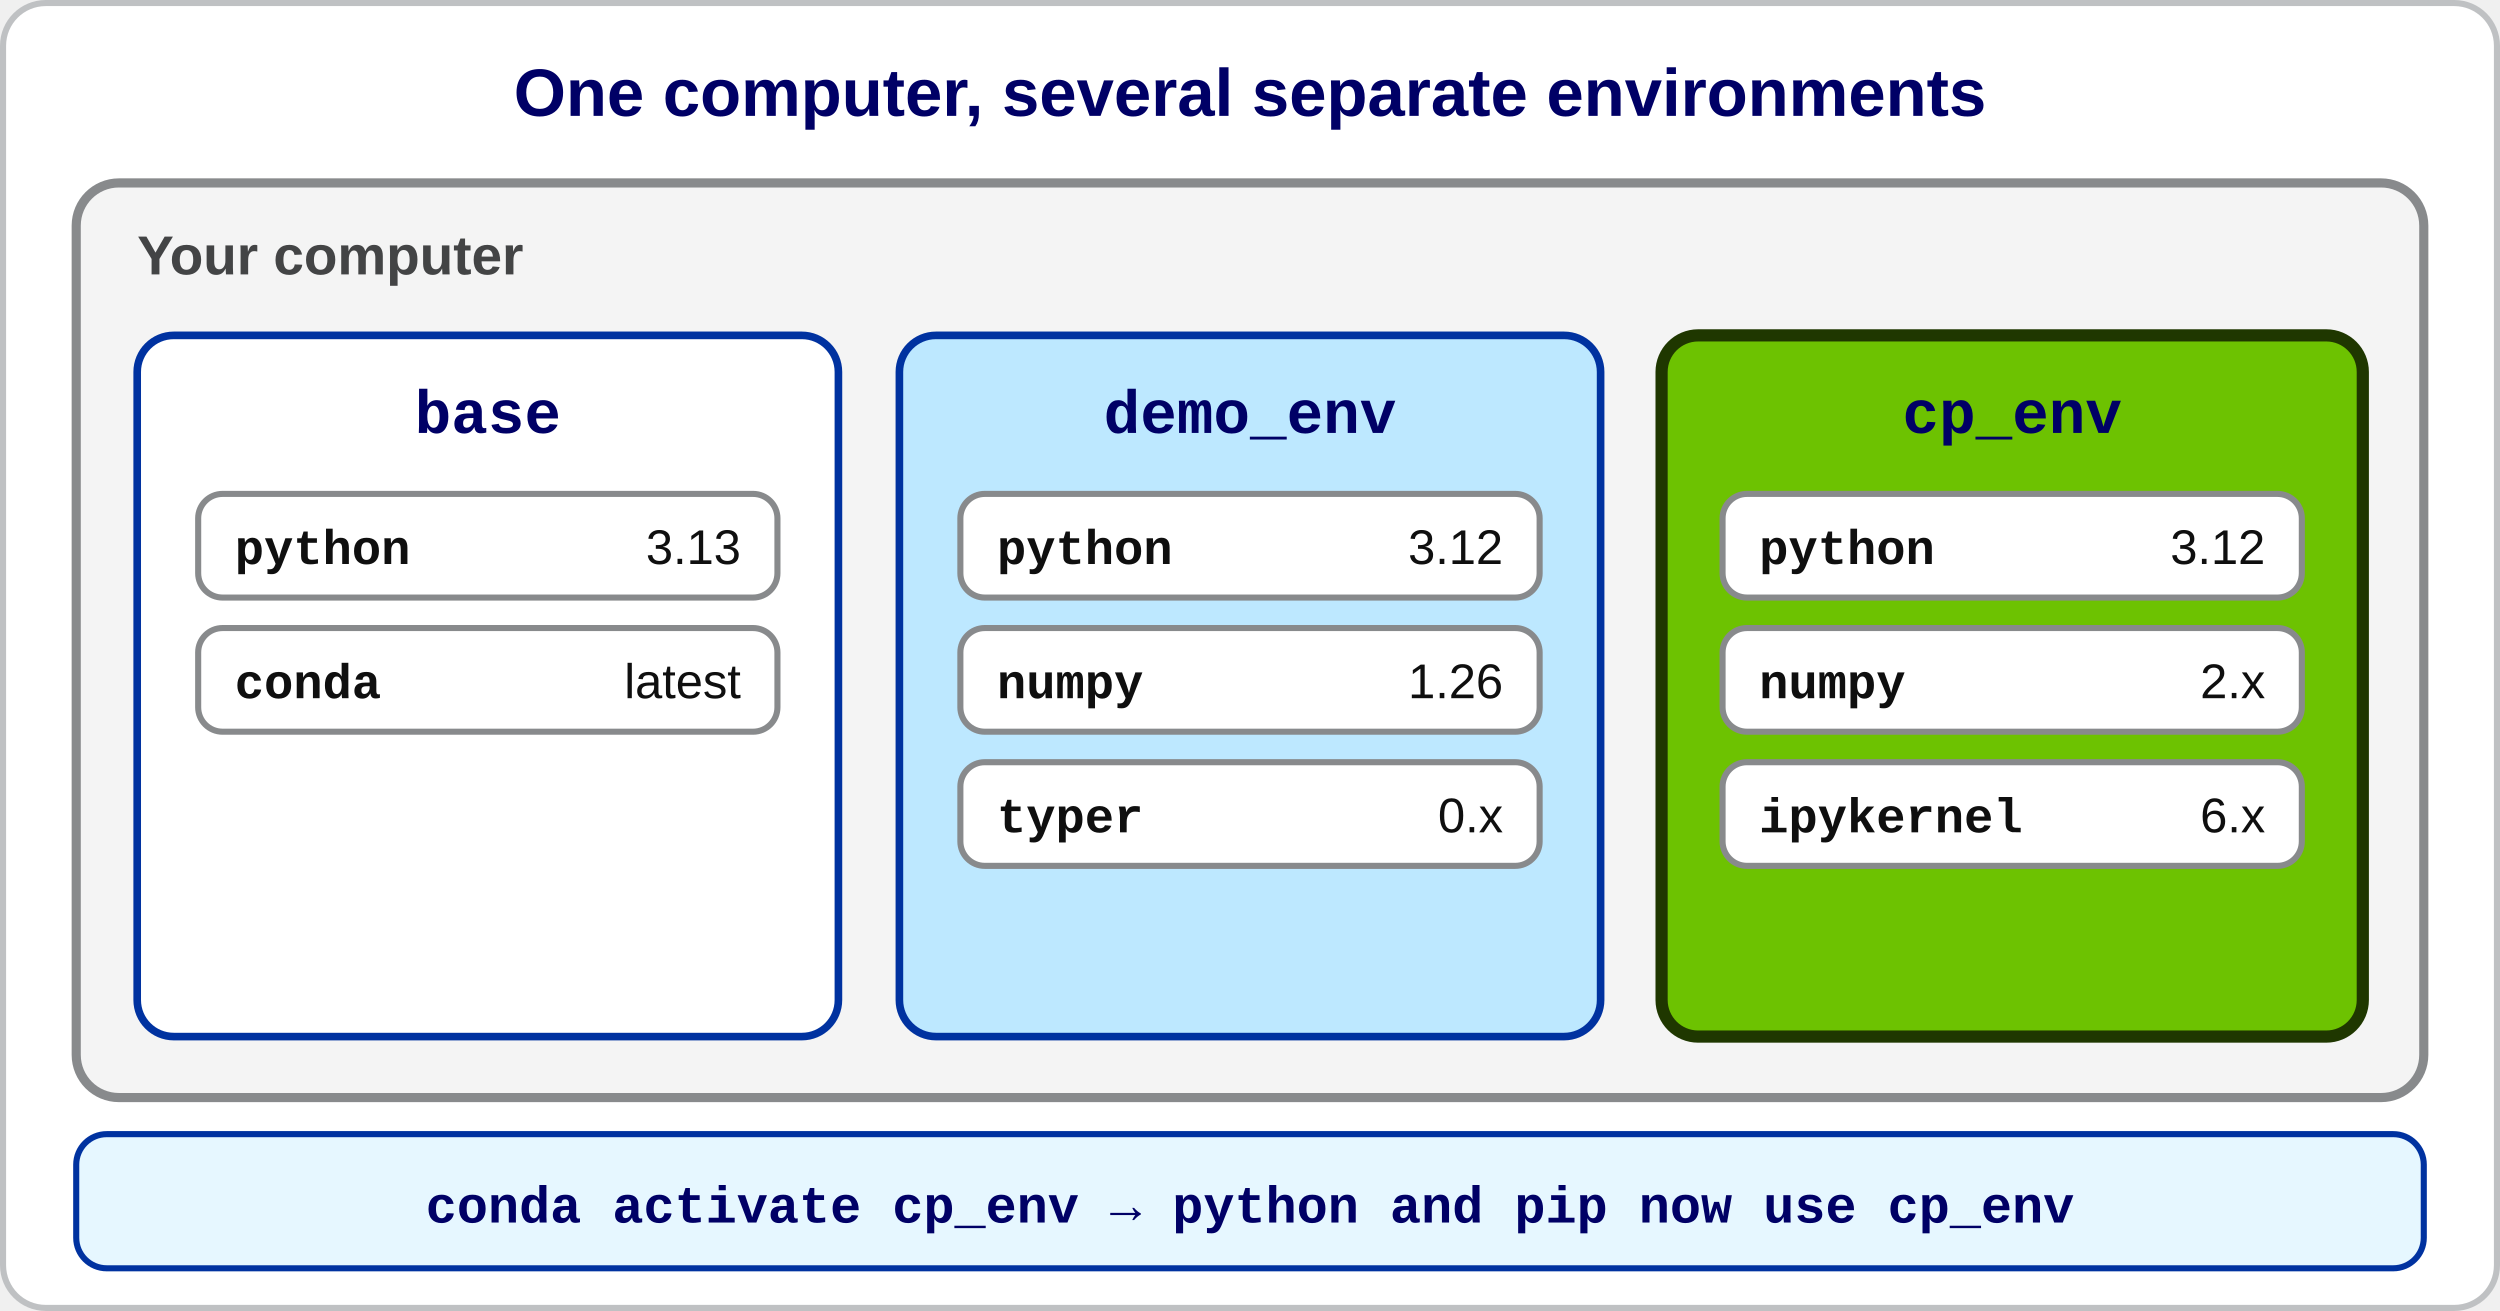
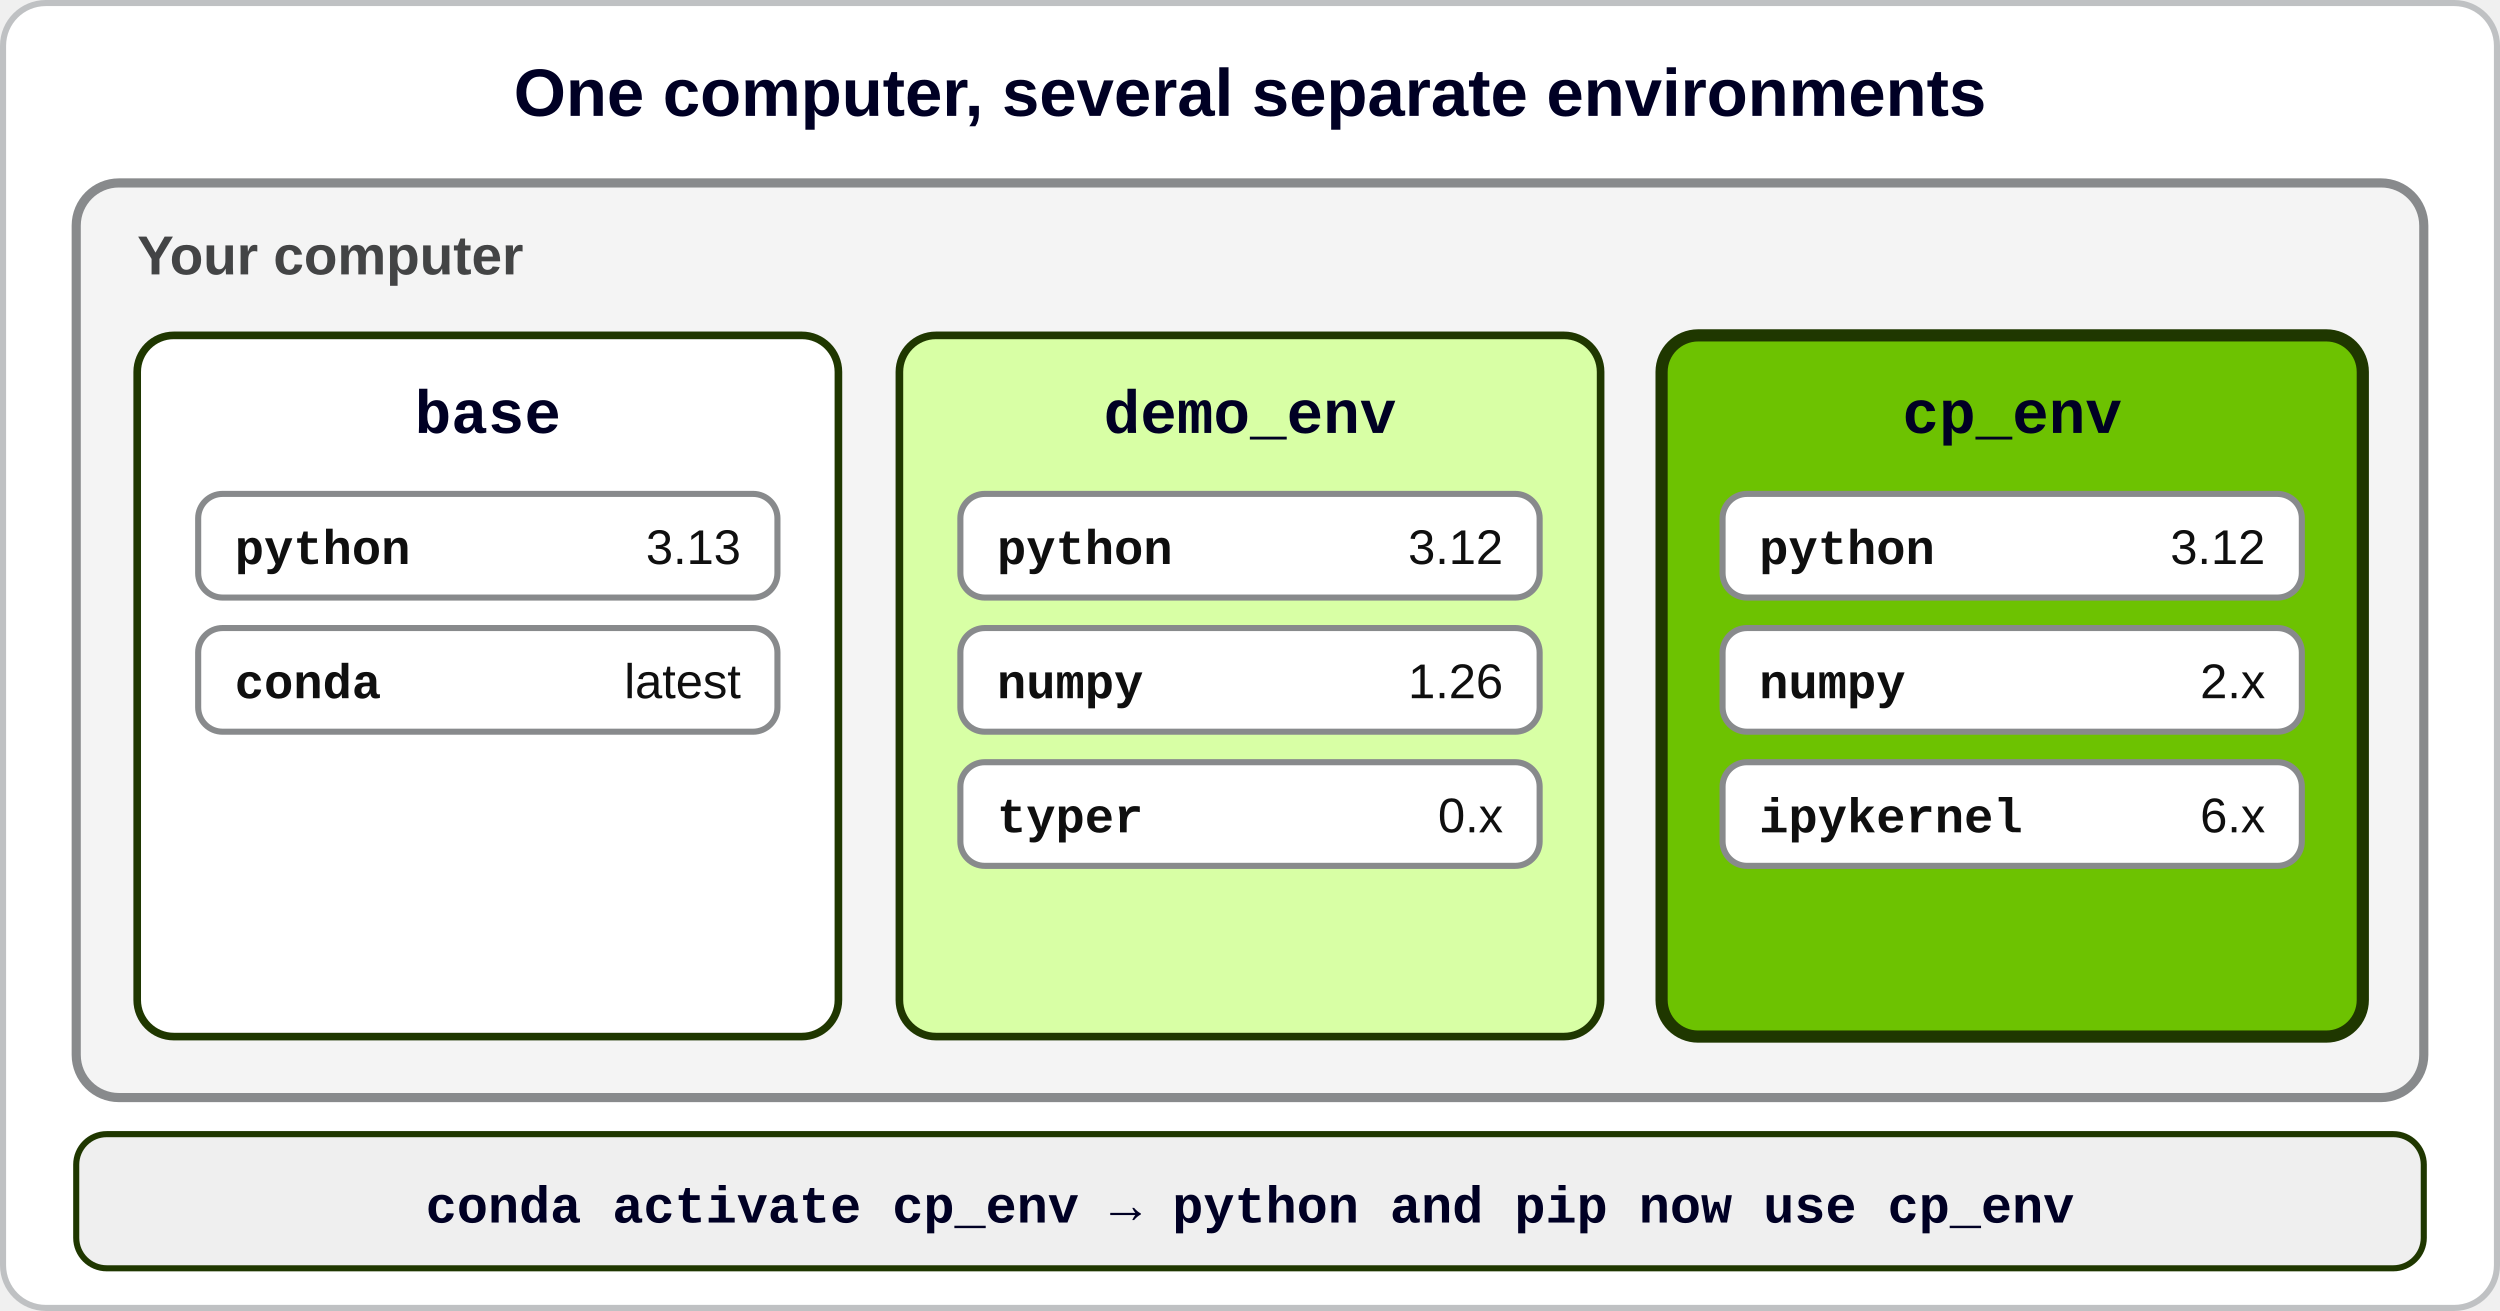
<svg xmlns="http://www.w3.org/2000/svg" viewBox="0 0 820 430" role="img" aria-labelledby="t d">
  <defs>
    <marker id="ar" viewBox="0 0 10 10" refX="8" refY="5" markerWidth="7" markerHeight="7" orient="auto-start-reverse">
      <path d="M0,0 L10,5 L0,10 z" fill="#434445" />
    </marker>
  </defs>
  <rect x="1" y="1" width="818" height="428" rx="14" fill="#FFFFFF" stroke="#BFC1C3" stroke-width="2" />
-   <text x="410" y="38" font-family="Montserrat, Arial, Helvetica, sans-serif" font-size="22" font-weight="700" fill="#000066" text-anchor="middle">One computer, several separate environments</text>
+   <text x="410" y="38" font-family="Montserrat, Arial, Helvetica, sans-serif" font-size="22" font-weight="700" fill="#000024" text-anchor="middle">One computer, several separate environments</text>
  <rect x="25" y="60" width="770" height="300" rx="14" fill="#F4F4F4" stroke="#888A8C" stroke-width="3" />
  <text x="45" y="90" font-family="Montserrat, Arial, Helvetica, sans-serif" font-size="18" font-weight="700" fill="#434445" text-anchor="start">Your computer</text>
-   <rect x="45" y="110" width="230" height="230" rx="12" fill="#FFFFFF" stroke="#0032A0" stroke-width="2.5" />
-   <text x="160" y="142" font-family="&quot;JetBrains Mono&quot;, Consolas, &quot;Courier New&quot;, monospace" font-size="20" font-weight="700" fill="#000066" text-anchor="middle">base</text>
+   <rect x="45" y="110" width="230" height="230" rx="12" fill="#FFFFFF" stroke="#1f3700" stroke-width="2.5" />
+   <text x="160" y="142" font-family="&quot;JetBrains Mono&quot;, Consolas, &quot;Courier New&quot;, monospace" font-size="20" font-weight="700" fill="#000024" text-anchor="middle">base</text>
  <rect x="65" y="162" width="190" height="34" rx="8" fill="#FFFFFF" stroke="#888A8C" stroke-width="2" />
  <text x="77" y="185" font-family="&quot;JetBrains Mono&quot;, Consolas, &quot;Courier New&quot;, monospace" font-size="16" font-weight="600" fill="#0F0F0F" text-anchor="start">python</text>
  <text x="243" y="185" font-family="Montserrat, Arial, Helvetica, sans-serif" font-size="16" font-weight="400" fill="#0F0F0F" text-anchor="end">3.13</text>
  <rect x="65" y="206" width="190" height="34" rx="8" fill="#FFFFFF" stroke="#888A8C" stroke-width="2" />
  <text x="77" y="229" font-family="&quot;JetBrains Mono&quot;, Consolas, &quot;Courier New&quot;, monospace" font-size="16" font-weight="600" fill="#0F0F0F" text-anchor="start">conda</text>
  <text x="243" y="229" font-family="Montserrat, Arial, Helvetica, sans-serif" font-size="16" font-weight="400" fill="#0F0F0F" text-anchor="end">latest</text>
-   <rect x="295" y="110" width="230" height="230" rx="12" fill="#BDE8FF" stroke="#0032A0" stroke-width="2.5" />
-   <text x="410" y="142" font-family="&quot;JetBrains Mono&quot;, Consolas, &quot;Courier New&quot;, monospace" font-size="20" font-weight="700" fill="#000066" text-anchor="middle">demo_env</text>
+   <rect x="295" y="110" width="230" height="230" rx="12" fill="#d8ffa5" stroke="#1f3700" stroke-width="2.5" />
+   <text x="410" y="142" font-family="&quot;JetBrains Mono&quot;, Consolas, &quot;Courier New&quot;, monospace" font-size="20" font-weight="700" fill="#000024" text-anchor="middle">demo_env</text>
  <rect x="315" y="162" width="190" height="34" rx="8" fill="#FFFFFF" stroke="#888A8C" stroke-width="2" />
  <text x="327" y="185" font-family="&quot;JetBrains Mono&quot;, Consolas, &quot;Courier New&quot;, monospace" font-size="16" font-weight="600" fill="#0F0F0F" text-anchor="start">python</text>
  <text x="493" y="185" font-family="Montserrat, Arial, Helvetica, sans-serif" font-size="16" font-weight="400" fill="#0F0F0F" text-anchor="end">3.12</text>
  <rect x="315" y="206" width="190" height="34" rx="8" fill="#FFFFFF" stroke="#888A8C" stroke-width="2" />
  <text x="327" y="229" font-family="&quot;JetBrains Mono&quot;, Consolas, &quot;Courier New&quot;, monospace" font-size="16" font-weight="600" fill="#0F0F0F" text-anchor="start">numpy</text>
  <text x="493" y="229" font-family="Montserrat, Arial, Helvetica, sans-serif" font-size="16" font-weight="400" fill="#0F0F0F" text-anchor="end">1.26</text>
  <rect x="315" y="250" width="190" height="34" rx="8" fill="#FFFFFF" stroke="#888A8C" stroke-width="2" />
  <text x="327" y="273" font-family="&quot;JetBrains Mono&quot;, Consolas, &quot;Courier New&quot;, monospace" font-size="16" font-weight="600" fill="#0F0F0F" text-anchor="start">typer</text>
  <text x="493" y="273" font-family="Montserrat, Arial, Helvetica, sans-serif" font-size="16" font-weight="400" fill="#0F0F0F" text-anchor="end">0.x</text>
  <rect x="545" y="110" width="230" height="230" rx="12" fill="#6DC201" stroke="#1F3700" stroke-width="4" />
-   <text x="660" y="142" font-family="&quot;JetBrains Mono&quot;, Consolas, &quot;Courier New&quot;, monospace" font-size="20" font-weight="700" fill="#000066" text-anchor="middle">cp_env</text>
+   <text x="660" y="142" font-family="&quot;JetBrains Mono&quot;, Consolas, &quot;Courier New&quot;, monospace" font-size="20" font-weight="700" fill="#000024" text-anchor="middle">cp_env</text>
  <rect x="565" y="162" width="190" height="34" rx="8" fill="#FFFFFF" stroke="#888A8C" stroke-width="2" />
  <text x="577" y="185" font-family="&quot;JetBrains Mono&quot;, Consolas, &quot;Courier New&quot;, monospace" font-size="16" font-weight="600" fill="#0F0F0F" text-anchor="start">python</text>
  <text x="743" y="185" font-family="Montserrat, Arial, Helvetica, sans-serif" font-size="16" font-weight="400" fill="#0F0F0F" text-anchor="end">3.12</text>
  <rect x="565" y="206" width="190" height="34" rx="8" fill="#FFFFFF" stroke="#888A8C" stroke-width="2" />
  <text x="577" y="229" font-family="&quot;JetBrains Mono&quot;, Consolas, &quot;Courier New&quot;, monospace" font-size="16" font-weight="600" fill="#0F0F0F" text-anchor="start">numpy</text>
  <text x="743" y="229" font-family="Montserrat, Arial, Helvetica, sans-serif" font-size="16" font-weight="400" fill="#0F0F0F" text-anchor="end">2.x</text>
  <rect x="565" y="250" width="190" height="34" rx="8" fill="#FFFFFF" stroke="#888A8C" stroke-width="2" />
  <text x="577" y="273" font-family="&quot;JetBrains Mono&quot;, Consolas, &quot;Courier New&quot;, monospace" font-size="16" font-weight="600" fill="#0F0F0F" text-anchor="start">ipykernel</text>
  <text x="743" y="273" font-family="Montserrat, Arial, Helvetica, sans-serif" font-size="16" font-weight="400" fill="#0F0F0F" text-anchor="end">6.x</text>
-   <rect x="25" y="372" width="770" height="44" rx="10" fill="#E6F7FF" stroke="#0032A0" stroke-width="2" />
-   <text x="410" y="401" font-family="&quot;JetBrains Mono&quot;, Consolas, &quot;Courier New&quot;, monospace" font-size="17" font-weight="600" fill="#000066" text-anchor="middle">conda activate cp_env   →   python and pip now use cp_env</text>
+   <rect x="25" y="372" width="770" height="44" rx="10" fill="#efefef" stroke="#1f3700" stroke-width="2" />
+   <text x="410" y="401" font-family="&quot;JetBrains Mono&quot;, Consolas, &quot;Courier New&quot;, monospace" font-size="17" font-weight="600" fill="#000024" text-anchor="middle">conda activate cp_env   →   python and pip now use cp_env</text>
</svg>
